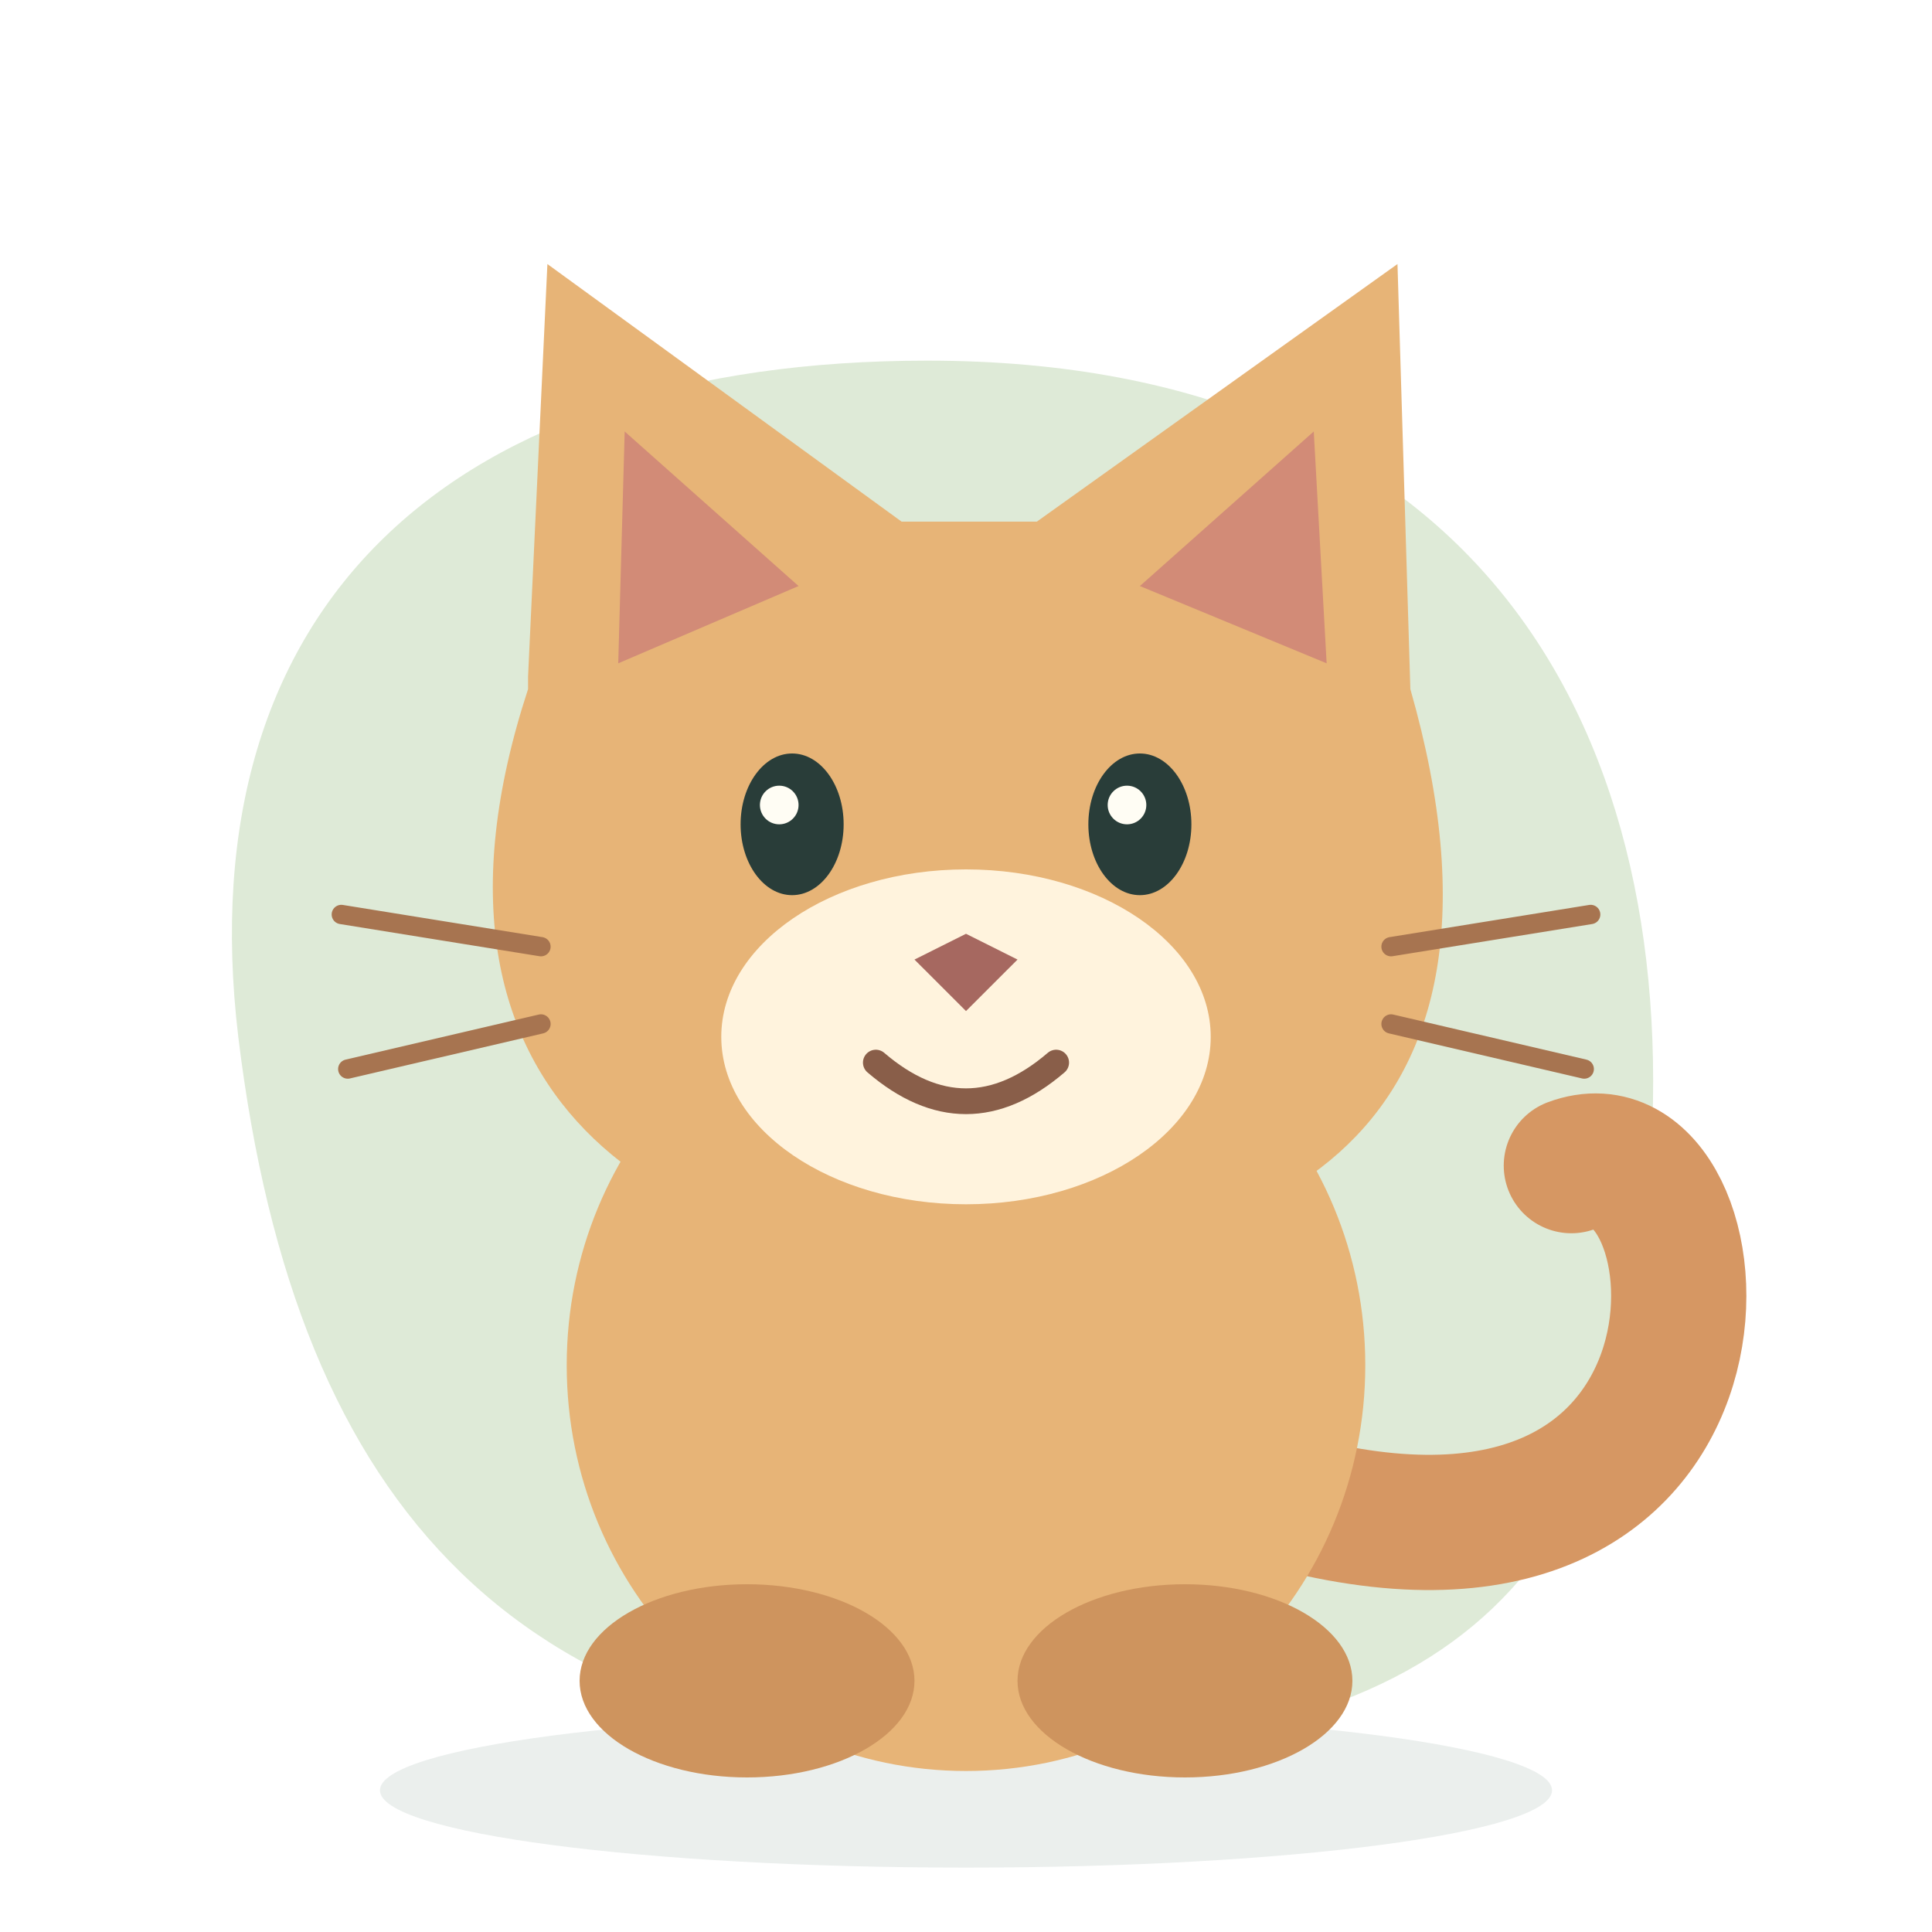
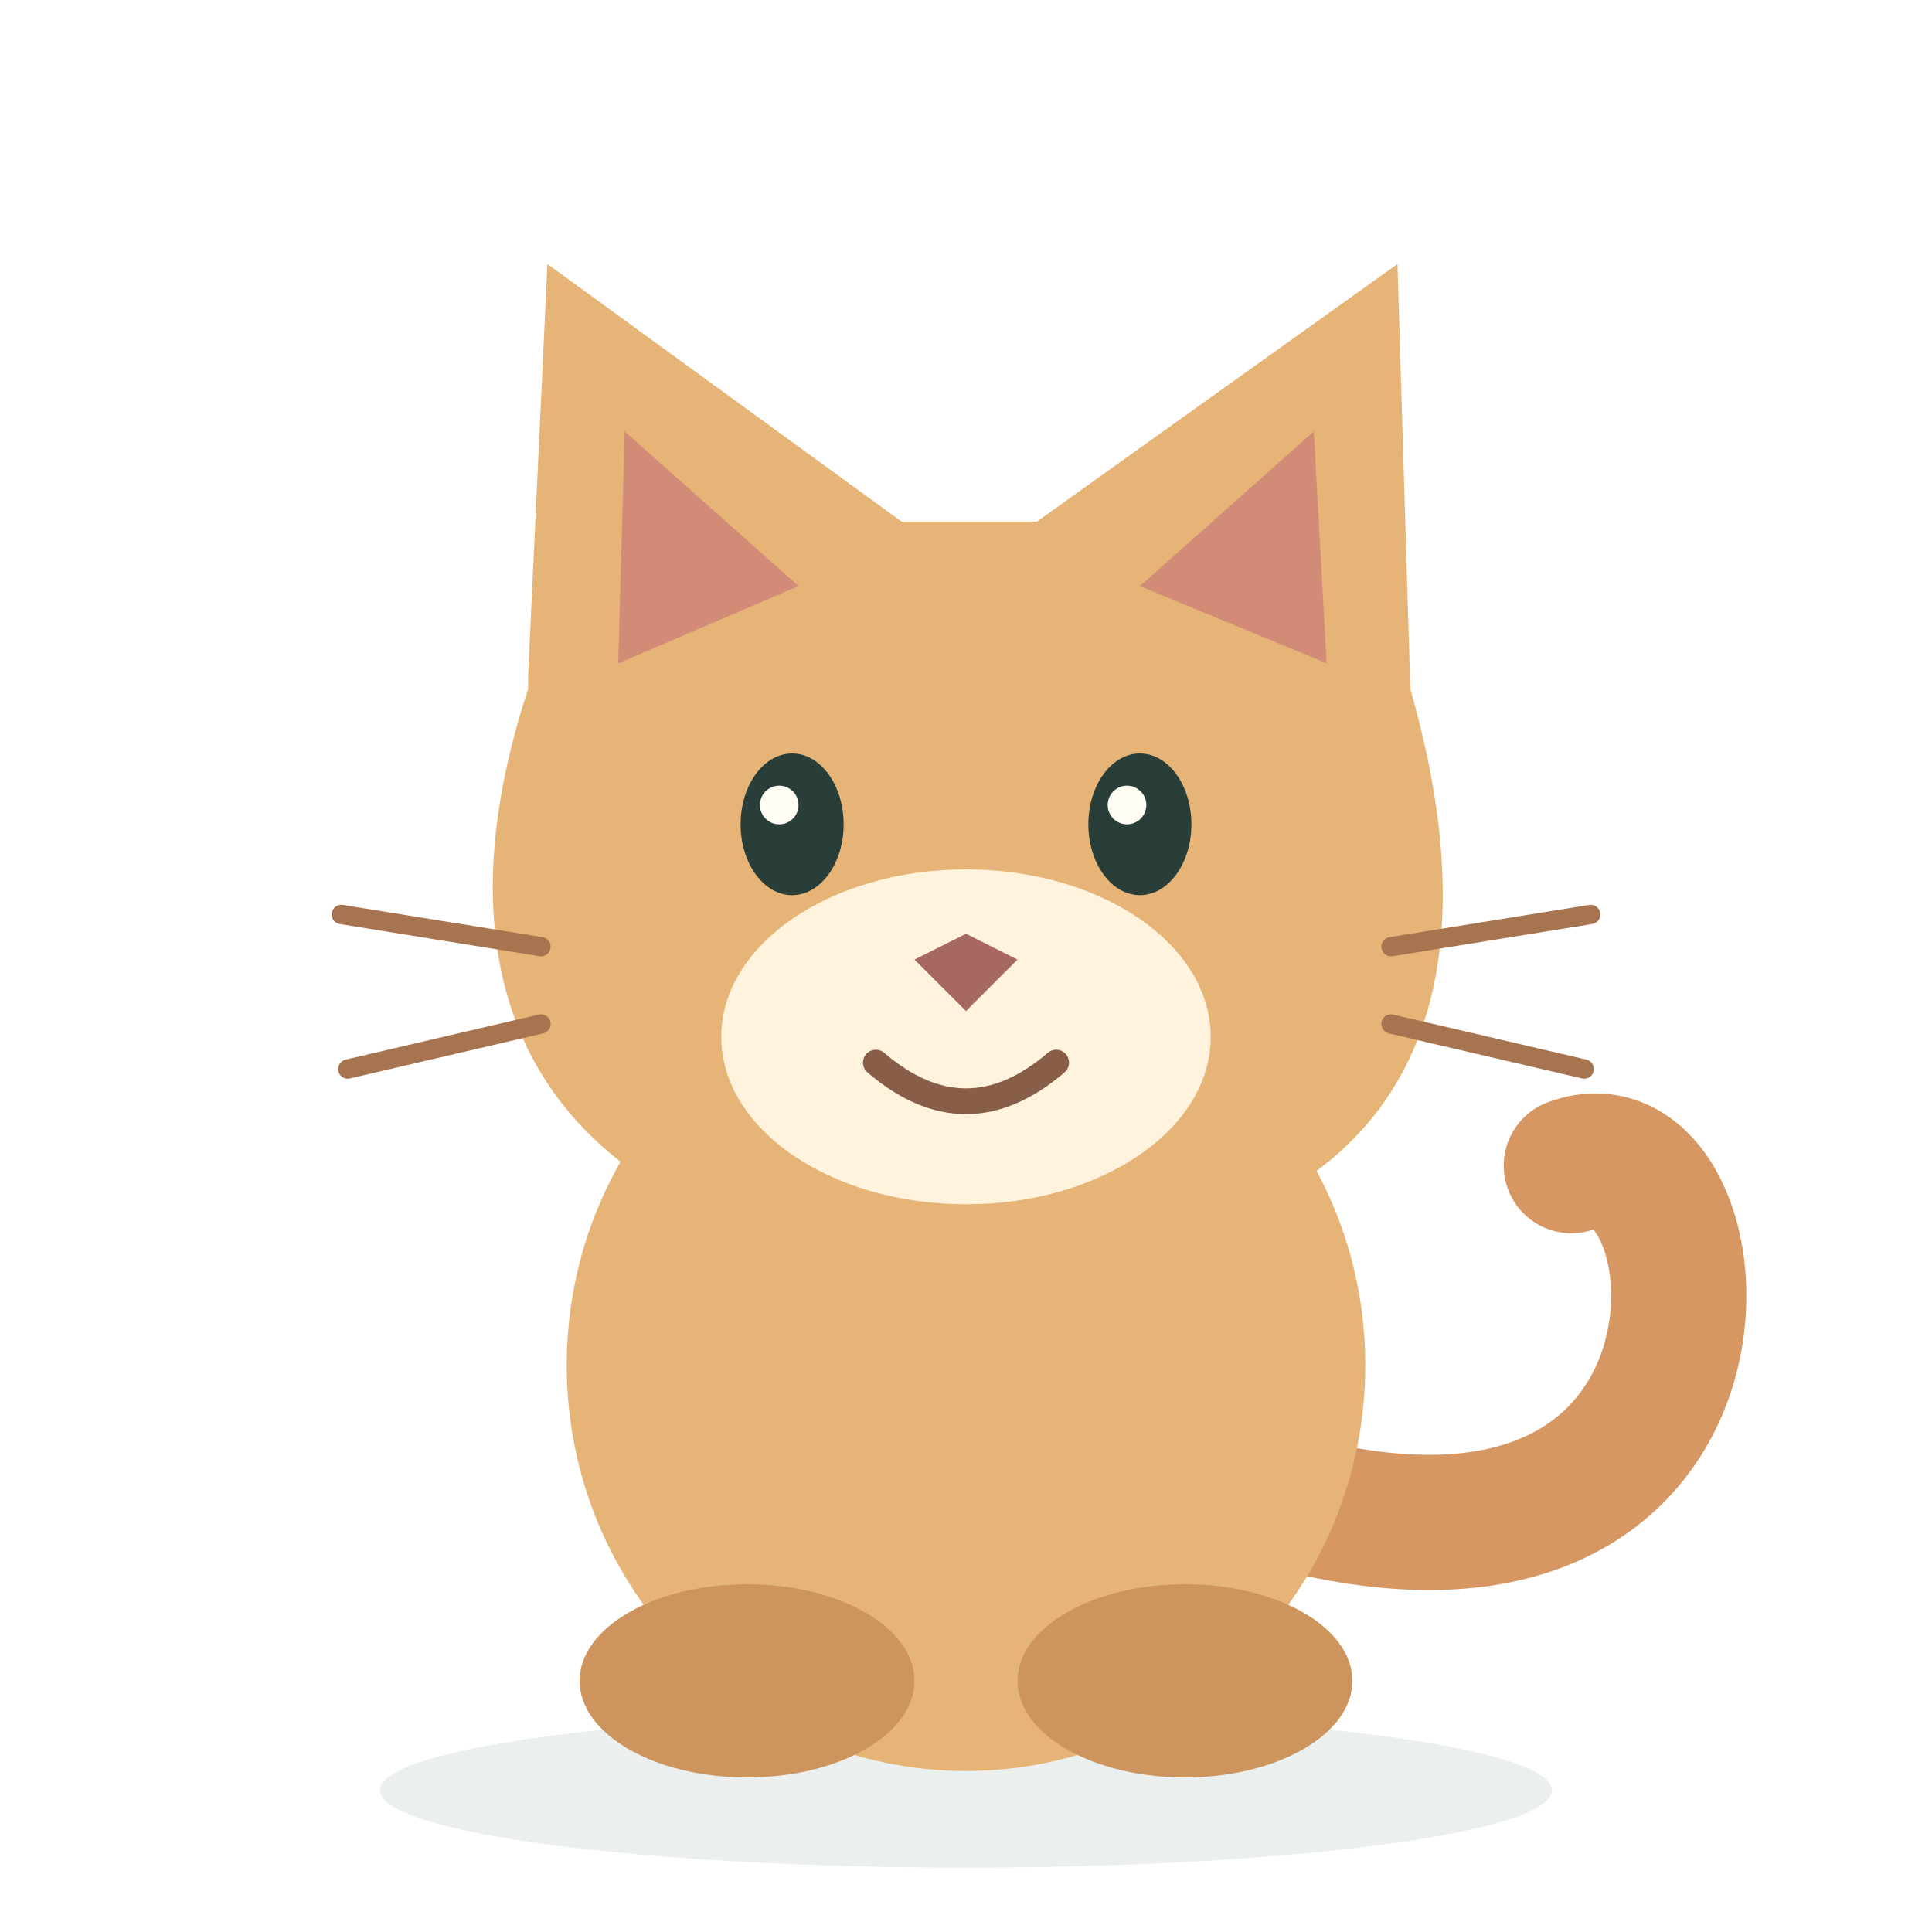
<svg xmlns="http://www.w3.org/2000/svg" width="300" height="300" viewBox="30 0 300 300">
-   <path d="M67 161c-8-67 33-105 107-105 86 0 118 58 112 128-4 58-27 88-101 88S76 235 67 161" fill="#deead7" />
  <ellipse cx="180" cy="278" rx="91" ry="12" fill="#527566" opacity=".12" />
  <path d="M233 234c72 17 65-62 41-53" fill="none" stroke="#d69763" stroke-width="21" stroke-linecap="round" />
  <ellipse cx="180" cy="212" rx="62" ry="63" fill="#e7b477" />
  <ellipse cx="146" cy="261" rx="26" ry="15" fill="#ce945e" />
  <ellipse cx="214" cy="261" rx="26" ry="15" fill="#ce945e" />
  <path d="m112 105 3-64 55 40h21l56-40 2 66c20 70-23 89-69 89s-89-25-68-89" fill="#e7b477" />
  <path d="m127 67 27 24-28 12m108-36-27 24 29 12" fill="#d28b77" />
  <ellipse cx="180" cy="161" rx="38" ry="26" fill="#fff3dd" />
  <g fill="#293d39">
    <ellipse cx="153" cy="128" rx="8" ry="11" />
    <ellipse cx="207" cy="128" rx="8" ry="11" />
  </g>
  <g fill="#fffdf4">
    <circle cx="151" cy="125" r="3" />
    <circle cx="205" cy="125" r="3" />
  </g>
  <path d="m172 149 8-4 8 4-8 8z" fill="#a66860" />
  <path d="m114 147-31-5m31 17-30 7m162-19 31-5m-31 17 30 7" stroke="#a77450" stroke-width="3" stroke-linecap="round" />
  <path d="M166 165q14 12 28 0" fill="none" stroke="#895e49" stroke-width="4" stroke-linecap="round" />
</svg>
